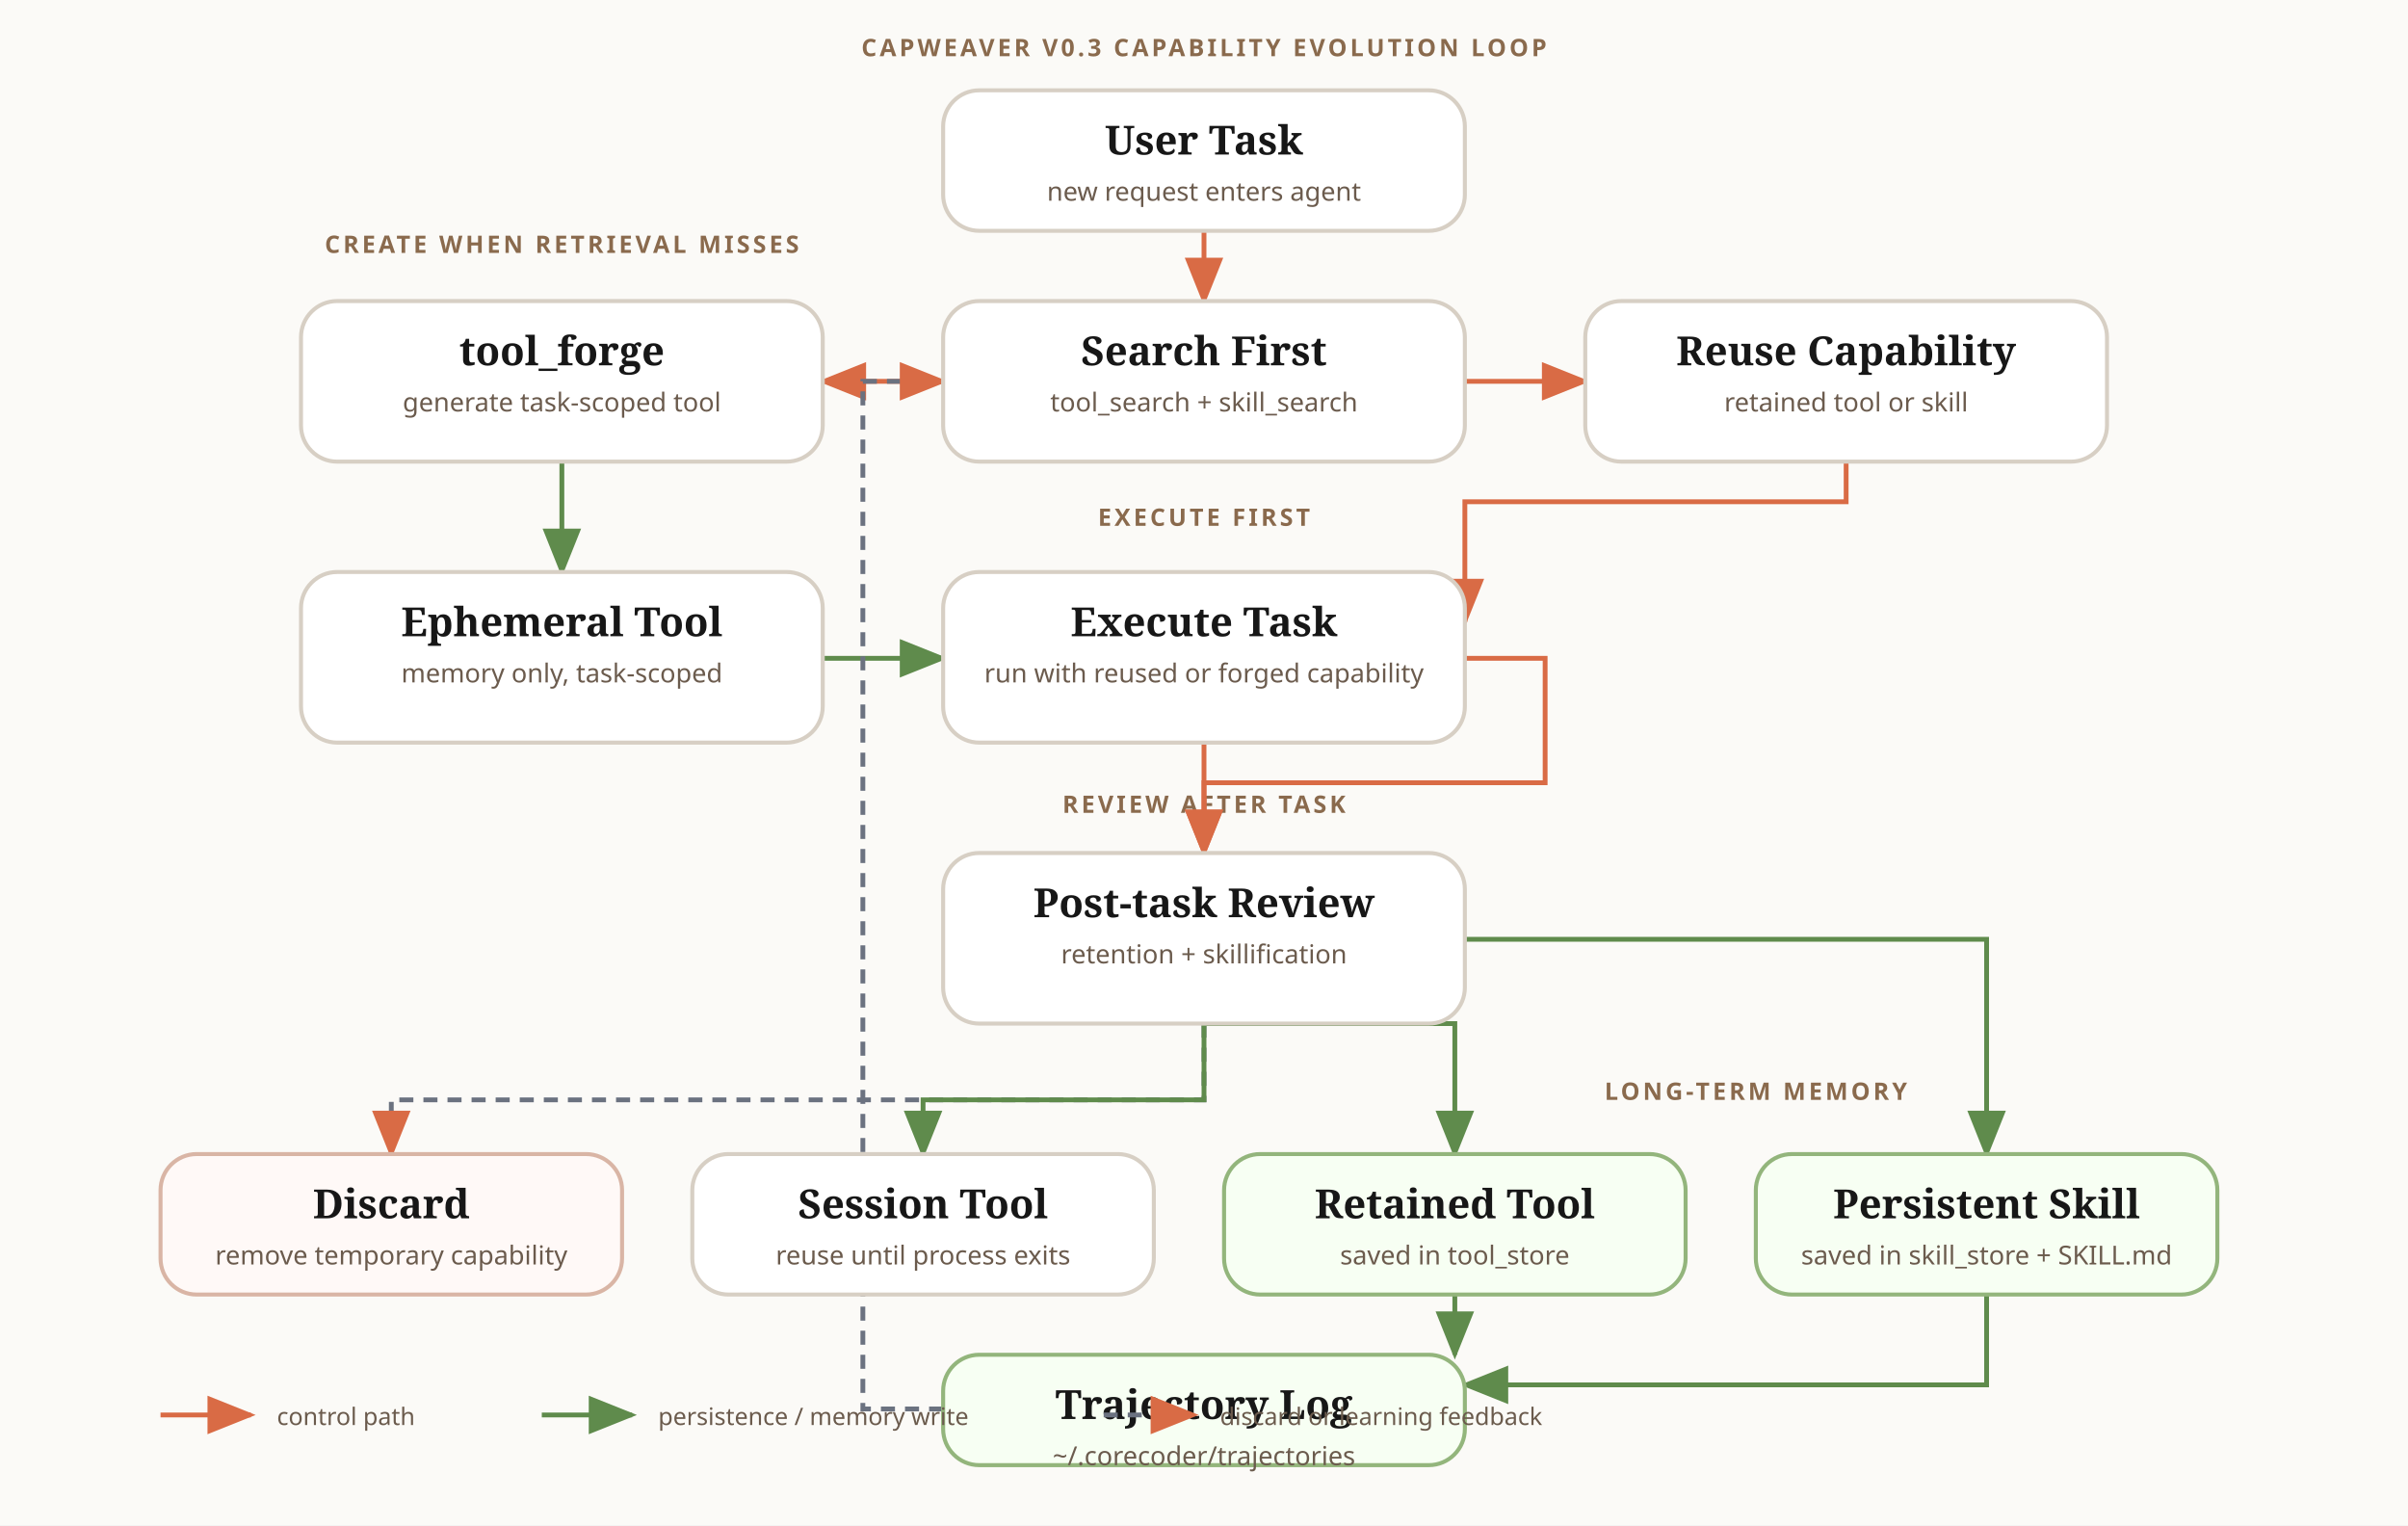
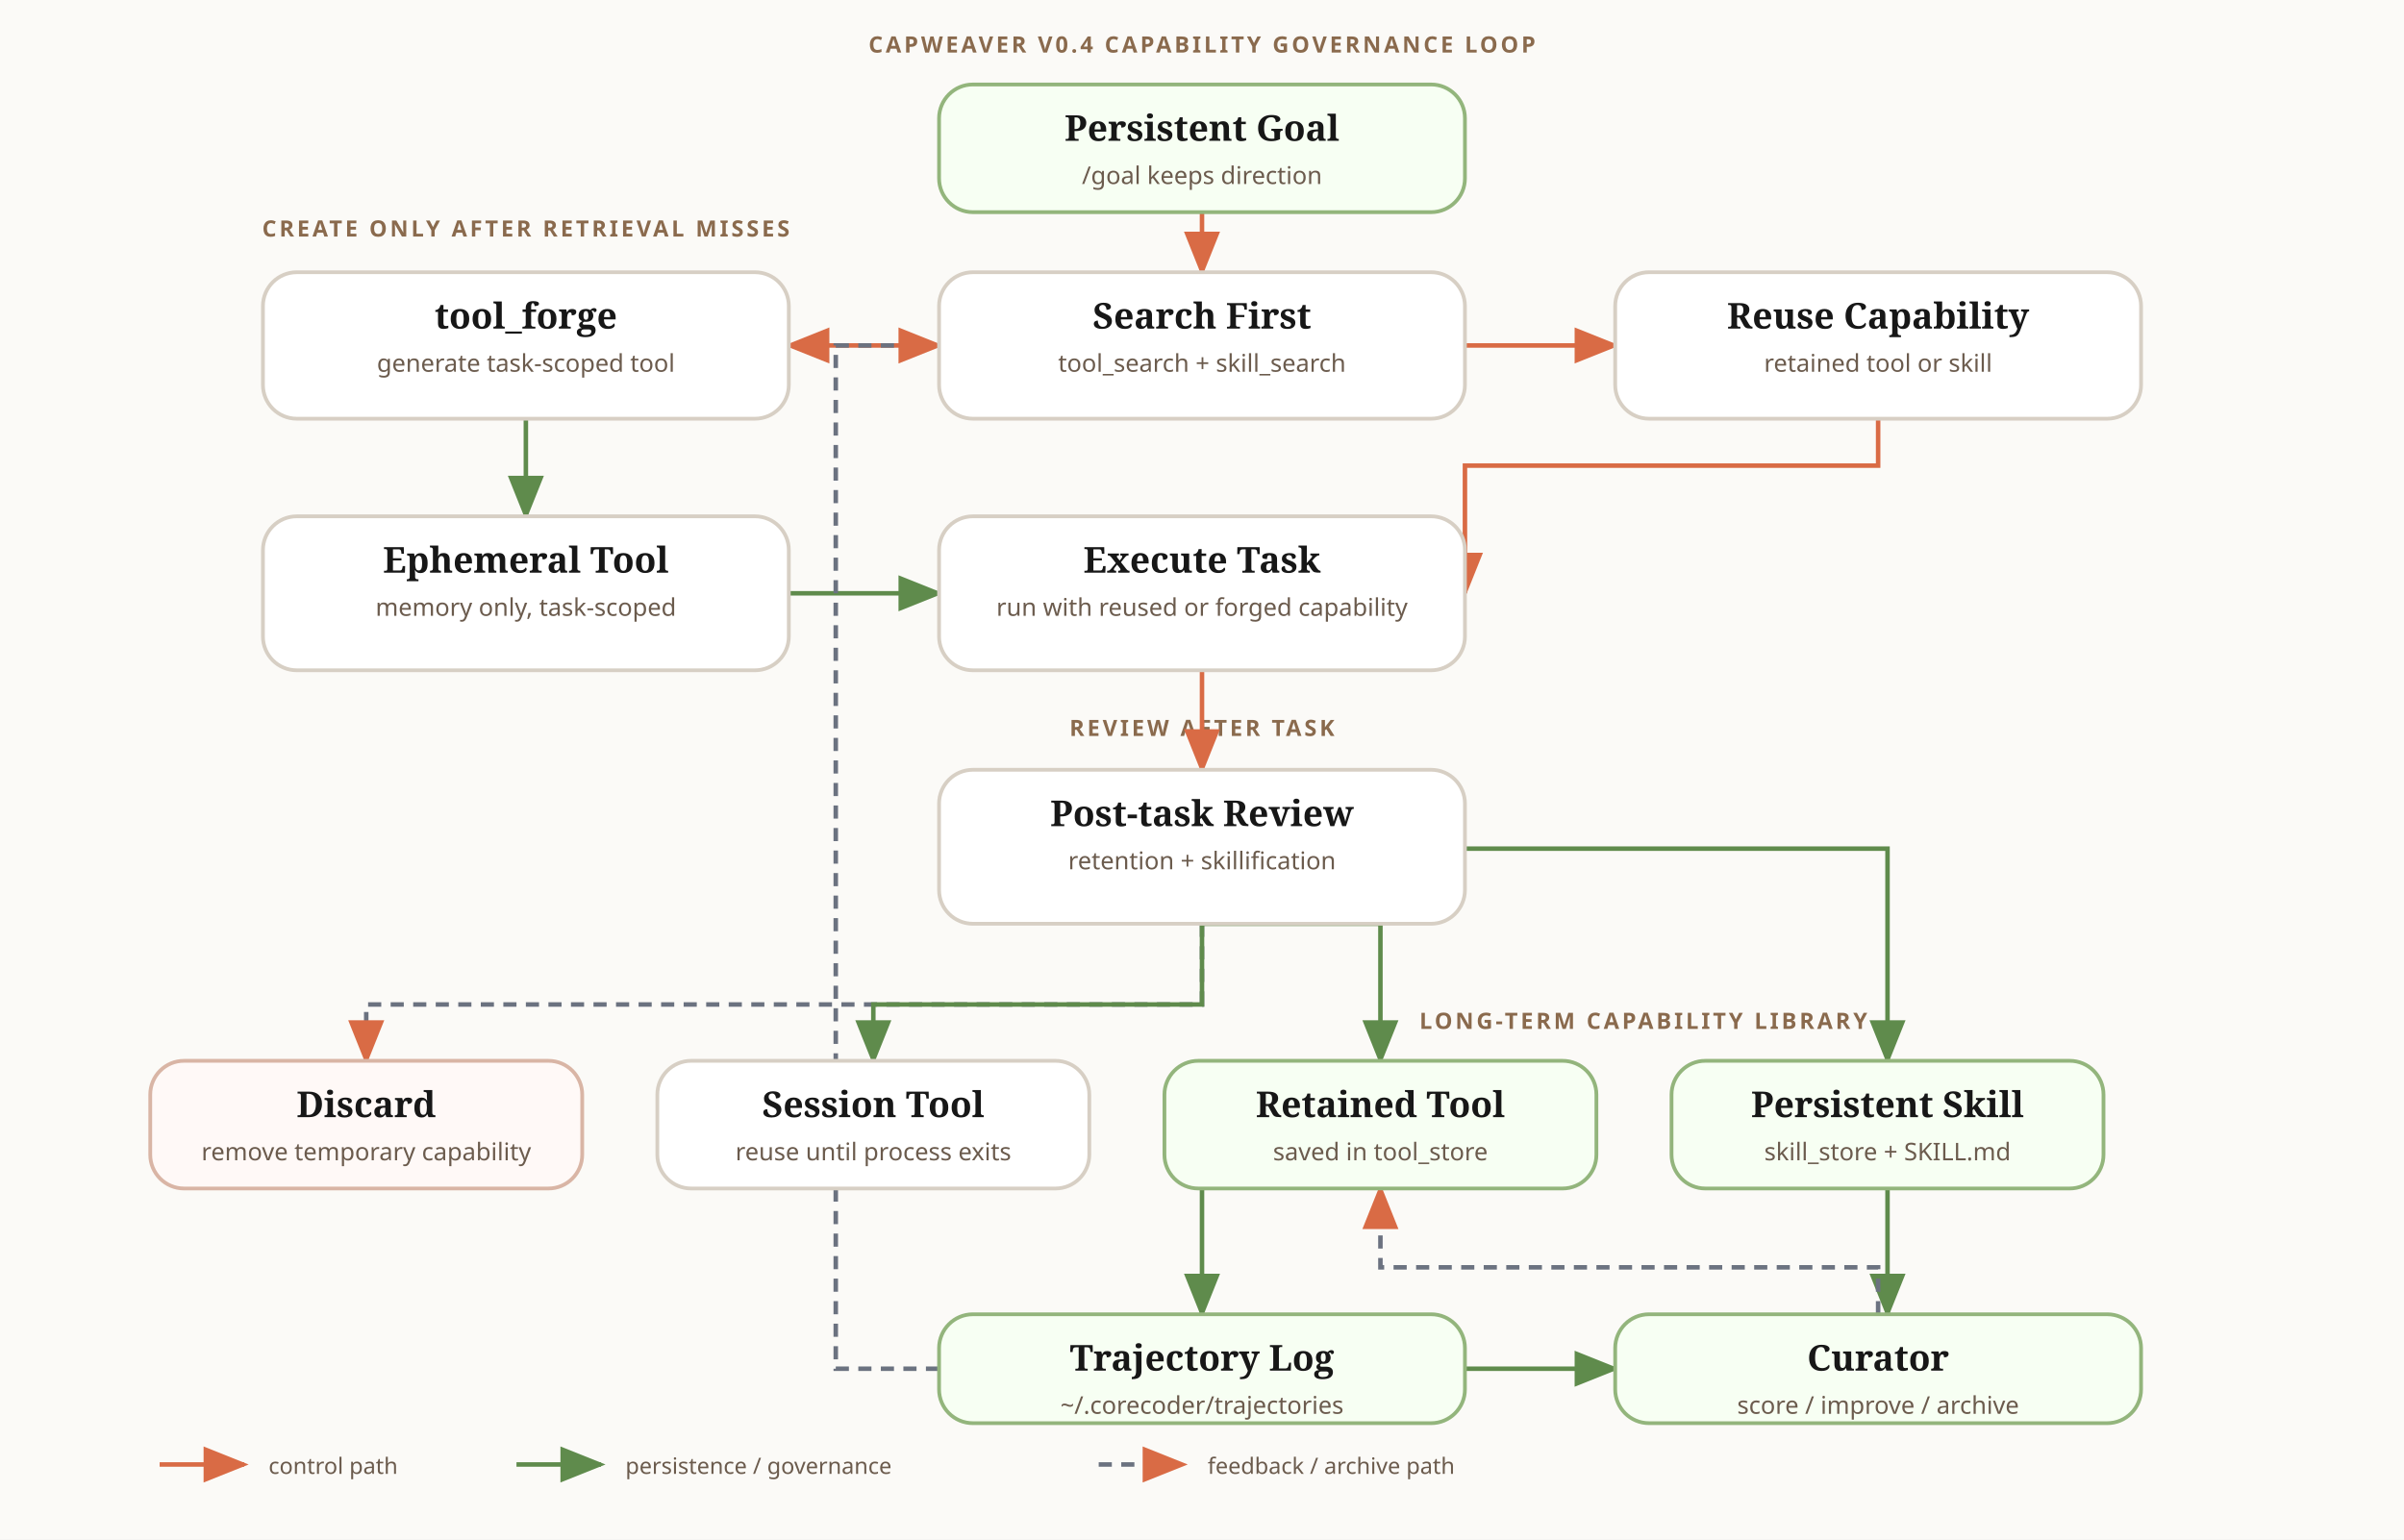
- <svg xmlns="http://www.w3.org/2000/svg" viewBox="0 0 1200 760" width="1200" height="760">
+ <svg xmlns="http://www.w3.org/2000/svg" viewBox="0 0 1280 820" width="1280" height="820">
  <defs>
    <marker id="arrowO" markerWidth="10" markerHeight="8" refX="9" refY="4" orient="auto">
      <path d="M0,0 L10,4 L0,8 Z" fill="#d96b45" />
    </marker>
    <marker id="arrowG" markerWidth="10" markerHeight="8" refX="9" refY="4" orient="auto">
      <path d="M0,0 L10,4 L0,8 Z" fill="#5f8b4c" />
    </marker>
    <style>
-       .bg{fill:#fbfaf7}.title{font:700 20px Georgia,serif;fill:#171717}.sub{font:13px Verdana,sans-serif;fill:#6b5b4d}.lane{font:700 12px Verdana,sans-serif;letter-spacing:1.5px;fill:#8a6a4d}.note{font:13px Verdana,sans-serif;fill:#514438}.legend{font:12px Verdana,sans-serif;fill:#6b5b4d}
+       .bg{fill:#fbfaf7}.title{font:700 19px Georgia,serif;fill:#171717}.sub{font:13px Verdana,sans-serif;fill:#6b5b4d}.lane{font:700 12px Verdana,sans-serif;letter-spacing:1.5px;fill:#8a6a4d}.legend{font:12px Verdana,sans-serif;fill:#6b5b4d}
    </style>
  </defs>
-   <rect class="bg" x="0" y="0" width="1200" height="760" />
-   <text x="600" y="28" text-anchor="middle" class="lane">CAPWEAVER V0.3 CAPABILITY EVOLUTION LOOP</text>
-   <text x="280" y="126" text-anchor="middle" class="lane">CREATE WHEN RETRIEVAL MISSES</text>
-   <text x="600" y="262" text-anchor="middle" class="lane">EXECUTE FIRST</text>
-   <text x="600" y="405" text-anchor="middle" class="lane">REVIEW AFTER TASK</text>
-   <text x="875" y="548" text-anchor="middle" class="lane">LONG-TERM MEMORY</text>
-   <path d="M 600 115 L 600 150" fill="none" stroke="#d96b45" stroke-width="2.4" marker-end="url(#arrowO)" />
-   <path d="M 470 190 L 410 190" fill="none" stroke="#d96b45" stroke-width="2.4" marker-end="url(#arrowO)" />
-   <path d="M 730 190 L 790 190" fill="none" stroke="#d96b45" stroke-width="2.4" marker-end="url(#arrowO)" />
-   <path d="M 280 230 L 280 285" fill="none" stroke="#5f8b4c" stroke-width="2.4" marker-end="url(#arrowG)" />
-   <path d="M 410 328 L 470 328" fill="none" stroke="#5f8b4c" stroke-width="2.4" marker-end="url(#arrowG)" />
-   <path d="M 920 230 L 920 250 L 730 250 L 730 310 L 730 310" fill="none" stroke="#d96b45" stroke-width="2.4" marker-end="url(#arrowO)" />
-   <path d="M 730 328 L 770 328 L 770 390 L 600 390 L 600 425" fill="none" stroke="#d96b45" stroke-width="2.4" marker-end="url(#arrowO)" />
-   <path d="M 600 370 L 600 425" fill="none" stroke="#d96b45" stroke-width="2.4" marker-end="url(#arrowO)" />
-   <path d="M 600 510 L 600 548 L 195 548 L 195 575" fill="none" stroke="#6b7280" stroke-width="2.4" marker-end="url(#arrowO)" stroke-dasharray="7,5" />
-   <path d="M 600 510 L 600 548 L 460 548 L 460 575" fill="none" stroke="#5f8b4c" stroke-width="2.4" marker-end="url(#arrowG)" />
-   <path d="M 600 510 L 725 510 L 725 575" fill="none" stroke="#5f8b4c" stroke-width="2.4" marker-end="url(#arrowG)" />
-   <path d="M 730 468 L 990 468 L 990 575" fill="none" stroke="#5f8b4c" stroke-width="2.4" marker-end="url(#arrowG)" />
-   <path d="M 725 645 L 725 675" fill="none" stroke="#5f8b4c" stroke-width="2.4" marker-end="url(#arrowG)" />
-   <path d="M 990 645 L 990 690 L 730 690" fill="none" stroke="#5f8b4c" stroke-width="2.4" marker-end="url(#arrowG)" />
-   <path d="M 470 702 L 430 702 L 430 190 L 470 190" fill="none" stroke="#6b7280" stroke-width="2.4" marker-end="url(#arrowO)" stroke-dasharray="7,5" />
+   <rect class="bg" x="0" y="0" width="1280" height="820" />
+   <text x="640" y="28" text-anchor="middle" class="lane">CAPWEAVER V0.4 CAPABILITY GOVERNANCE LOOP</text>
+   <text x="280" y="126" text-anchor="middle" class="lane">CREATE ONLY AFTER RETRIEVAL MISSES</text>
+   <text x="640" y="392" text-anchor="middle" class="lane">REVIEW AFTER TASK</text>
+   <text x="875" y="548" text-anchor="middle" class="lane">LONG-TERM CAPABILITY LIBRARY</text>
+   <path d="M 640 113 L 640 145" fill="none" stroke="#d96b45" stroke-width="2.4" marker-end="url(#arrowO)" />
+   <path d="M 500 184 L 420 184" fill="none" stroke="#d96b45" stroke-width="2.4" marker-end="url(#arrowO)" />
+   <path d="M 780 184 L 860 184" fill="none" stroke="#d96b45" stroke-width="2.4" marker-end="url(#arrowO)" />
+   <path d="M 280 223 L 280 275" fill="none" stroke="#5f8b4c" stroke-width="2.4" marker-end="url(#arrowG)" />
+   <path d="M 420 316 L 500 316" fill="none" stroke="#5f8b4c" stroke-width="2.4" marker-end="url(#arrowG)" />
+   <path d="M 1000 223 L 1000 248 L 780 248 L 780 316" fill="none" stroke="#d96b45" stroke-width="2.4" marker-end="url(#arrowO)" />
+   <path d="M 640 357 L 640 410" fill="none" stroke="#d96b45" stroke-width="2.4" marker-end="url(#arrowO)" />
+   <path d="M 640 492 L 640 535 L 195 535 L 195 565" fill="none" stroke="#6b7280" stroke-width="2.4" marker-end="url(#arrowO)" stroke-dasharray="7,5" />
+   <path d="M 640 492 L 640 535 L 465 535 L 465 565" fill="none" stroke="#5f8b4c" stroke-width="2.4" marker-end="url(#arrowG)" />
+   <path d="M 640 492 L 735 492 L 735 565" fill="none" stroke="#5f8b4c" stroke-width="2.4" marker-end="url(#arrowG)" />
+   <path d="M 780 452 L 1005 452 L 1005 565" fill="none" stroke="#5f8b4c" stroke-width="2.4" marker-end="url(#arrowG)" />
+   <path d="M 640 633 L 640 700" fill="none" stroke="#5f8b4c" stroke-width="2.4" marker-end="url(#arrowG)" />
+   <path d="M 1005 633 L 1005 700" fill="none" stroke="#5f8b4c" stroke-width="2.4" marker-end="url(#arrowG)" />
+   <path d="M 780 729 L 860 729" fill="none" stroke="#5f8b4c" stroke-width="2.4" marker-end="url(#arrowG)" />
+   <path d="M 1000 700 L 1000 675 L 735 675 L 735 633" fill="none" stroke="#6b7280" stroke-width="2.4" marker-end="url(#arrowO)" stroke-dasharray="7,5" />
+   <path d="M 500 729 L 445 729 L 445 184 L 500 184" fill="none" stroke="#6b7280" stroke-width="2.4" marker-end="url(#arrowO)" stroke-dasharray="7,5" />
  <g>
-     <rect x="470" y="45" width="260" height="70" rx="18" fill="#ffffff" stroke="#d7cfc4" stroke-width="2" />
-     <text x="600.0" y="77" text-anchor="middle" class="title">User Task</text>
-     <text x="600.0" y="100" text-anchor="middle" class="sub">new request enters agent</text>
+     <rect x="500" y="45" width="280" height="68" rx="18" fill="#f7fff3" stroke="#93b57c" stroke-width="2" />
+     <text x="640.0" y="75" text-anchor="middle" class="title">Persistent Goal</text>
+     <text x="640.0" y="98" text-anchor="middle" class="sub">/goal keeps direction</text>
  </g>
  <g>
-     <rect x="470" y="150" width="260" height="80" rx="18" fill="#ffffff" stroke="#d7cfc4" stroke-width="2" />
-     <text x="600.0" y="182" text-anchor="middle" class="title">Search First</text>
-     <text x="600.0" y="205" text-anchor="middle" class="sub">tool_search + skill_search</text>
+     <rect x="500" y="145" width="280" height="78" rx="18" fill="#ffffff" stroke="#d7cfc4" stroke-width="2" />
+     <text x="640.0" y="175" text-anchor="middle" class="title">Search First</text>
+     <text x="640.0" y="198" text-anchor="middle" class="sub">tool_search + skill_search</text>
  </g>
  <g>
-     <rect x="150" y="150" width="260" height="80" rx="18" fill="#ffffff" stroke="#d7cfc4" stroke-width="2" />
-     <text x="280.0" y="182" text-anchor="middle" class="title">tool_forge</text>
-     <text x="280.0" y="205" text-anchor="middle" class="sub">generate task-scoped tool</text>
+     <rect x="140" y="145" width="280" height="78" rx="18" fill="#ffffff" stroke="#d7cfc4" stroke-width="2" />
+     <text x="280.0" y="175" text-anchor="middle" class="title">tool_forge</text>
+     <text x="280.0" y="198" text-anchor="middle" class="sub">generate task-scoped tool</text>
  </g>
  <g>
-     <rect x="790" y="150" width="260" height="80" rx="18" fill="#ffffff" stroke="#d7cfc4" stroke-width="2" />
-     <text x="920.0" y="182" text-anchor="middle" class="title">Reuse Capability</text>
-     <text x="920.0" y="205" text-anchor="middle" class="sub">retained tool or skill</text>
+     <rect x="860" y="145" width="280" height="78" rx="18" fill="#ffffff" stroke="#d7cfc4" stroke-width="2" />
+     <text x="1000.0" y="175" text-anchor="middle" class="title">Reuse Capability</text>
+     <text x="1000.0" y="198" text-anchor="middle" class="sub">retained tool or skill</text>
  </g>
  <g>
-     <rect x="150" y="285" width="260" height="85" rx="18" fill="#ffffff" stroke="#d7cfc4" stroke-width="2" />
-     <text x="280.0" y="317" text-anchor="middle" class="title">Ephemeral Tool</text>
-     <text x="280.0" y="340" text-anchor="middle" class="sub">memory only, task-scoped</text>
+     <rect x="140" y="275" width="280" height="82" rx="18" fill="#ffffff" stroke="#d7cfc4" stroke-width="2" />
+     <text x="280.0" y="305" text-anchor="middle" class="title">Ephemeral Tool</text>
+     <text x="280.0" y="328" text-anchor="middle" class="sub">memory only, task-scoped</text>
  </g>
  <g>
-     <rect x="470" y="285" width="260" height="85" rx="18" fill="#ffffff" stroke="#d7cfc4" stroke-width="2" />
-     <text x="600.0" y="317" text-anchor="middle" class="title">Execute Task</text>
-     <text x="600.0" y="340" text-anchor="middle" class="sub">run with reused or forged capability</text>
+     <rect x="500" y="275" width="280" height="82" rx="18" fill="#ffffff" stroke="#d7cfc4" stroke-width="2" />
+     <text x="640.0" y="305" text-anchor="middle" class="title">Execute Task</text>
+     <text x="640.0" y="328" text-anchor="middle" class="sub">run with reused or forged capability</text>
  </g>
  <g>
-     <rect x="470" y="425" width="260" height="85" rx="18" fill="#ffffff" stroke="#d7cfc4" stroke-width="2" />
-     <text x="600.0" y="457" text-anchor="middle" class="title">Post-task Review</text>
-     <text x="600.0" y="480" text-anchor="middle" class="sub">retention + skillification</text>
+     <rect x="500" y="410" width="280" height="82" rx="18" fill="#ffffff" stroke="#d7cfc4" stroke-width="2" />
+     <text x="640.0" y="440" text-anchor="middle" class="title">Post-task Review</text>
+     <text x="640.0" y="463" text-anchor="middle" class="sub">retention + skillification</text>
  </g>
  <g>
-     <rect x="80" y="575" width="230" height="70" rx="18" fill="#fff9f7" stroke="#d9b5a5" stroke-width="2" />
-     <text x="195.0" y="607" text-anchor="middle" class="title">Discard</text>
-     <text x="195.0" y="630" text-anchor="middle" class="sub">remove temporary capability</text>
+     <rect x="80" y="565" width="230" height="68" rx="18" fill="#fff9f7" stroke="#d9b5a5" stroke-width="2" />
+     <text x="195.0" y="595" text-anchor="middle" class="title">Discard</text>
+     <text x="195.0" y="618" text-anchor="middle" class="sub">remove temporary capability</text>
  </g>
  <g>
-     <rect x="345" y="575" width="230" height="70" rx="18" fill="#ffffff" stroke="#d7cfc4" stroke-width="2" />
-     <text x="460.0" y="607" text-anchor="middle" class="title">Session Tool</text>
-     <text x="460.0" y="630" text-anchor="middle" class="sub">reuse until process exits</text>
+     <rect x="350" y="565" width="230" height="68" rx="18" fill="#ffffff" stroke="#d7cfc4" stroke-width="2" />
+     <text x="465.0" y="595" text-anchor="middle" class="title">Session Tool</text>
+     <text x="465.0" y="618" text-anchor="middle" class="sub">reuse until process exits</text>
  </g>
  <g>
-     <rect x="610" y="575" width="230" height="70" rx="18" fill="#f7fff3" stroke="#93b57c" stroke-width="2" />
-     <text x="725.0" y="607" text-anchor="middle" class="title">Retained Tool</text>
-     <text x="725.0" y="630" text-anchor="middle" class="sub">saved in tool_store</text>
+     <rect x="620" y="565" width="230" height="68" rx="18" fill="#f7fff3" stroke="#93b57c" stroke-width="2" />
+     <text x="735.0" y="595" text-anchor="middle" class="title">Retained Tool</text>
+     <text x="735.0" y="618" text-anchor="middle" class="sub">saved in tool_store</text>
  </g>
  <g>
-     <rect x="875" y="575" width="230" height="70" rx="18" fill="#f7fff3" stroke="#93b57c" stroke-width="2" />
-     <text x="990.0" y="607" text-anchor="middle" class="title">Persistent Skill</text>
-     <text x="990.0" y="630" text-anchor="middle" class="sub">saved in skill_store + SKILL.md</text>
+     <rect x="890" y="565" width="230" height="68" rx="18" fill="#f7fff3" stroke="#93b57c" stroke-width="2" />
+     <text x="1005.0" y="595" text-anchor="middle" class="title">Persistent Skill</text>
+     <text x="1005.0" y="618" text-anchor="middle" class="sub">skill_store + SKILL.md</text>
  </g>
  <g>
-     <rect x="470" y="675" width="260" height="55" rx="18" fill="#f7fff3" stroke="#93b57c" stroke-width="2" />
-     <text x="600.0" y="707" text-anchor="middle" class="title">Trajectory Log</text>
-     <text x="600.0" y="730" text-anchor="middle" class="sub">~/.corecoder/trajectories</text>
+     <rect x="500" y="700" width="280" height="58" rx="18" fill="#f7fff3" stroke="#93b57c" stroke-width="2" />
+     <text x="640.0" y="730" text-anchor="middle" class="title">Trajectory Log</text>
+     <text x="640.0" y="753" text-anchor="middle" class="sub">~/.corecoder/trajectories</text>
  </g>
-   <g transform="translate(80,705)">
+   <g>
+     <rect x="860" y="700" width="280" height="58" rx="18" fill="#f7fff3" stroke="#93b57c" stroke-width="2" />
+     <text x="1000.0" y="730" text-anchor="middle" class="title">Curator</text>
+     <text x="1000.0" y="753" text-anchor="middle" class="sub">score / improve / archive</text>
+   </g>
+   <g transform="translate(85,780)">
    <path d="M0 0 L45 0" stroke="#d96b45" stroke-width="2.4" marker-end="url(#arrowO)" />
    <text x="58" y="5" class="legend">control path</text>
    <path d="M190 0 L235 0" stroke="#5f8b4c" stroke-width="2.4" marker-end="url(#arrowG)" />
-     <text x="248" y="5" class="legend">persistence / memory write</text>
-     <path d="M470 0 L515 0" stroke="#6b7280" stroke-width="2.4" stroke-dasharray="7,5" marker-end="url(#arrowO)" />
-     <text x="528" y="5" class="legend">discard or learning feedback</text>
+     <text x="248" y="5" class="legend">persistence / governance</text>
+     <path d="M500 0 L545 0" stroke="#6b7280" stroke-width="2.4" stroke-dasharray="7,5" marker-end="url(#arrowO)" />
+     <text x="558" y="5" class="legend">feedback / archive path</text>
  </g>
</svg>
